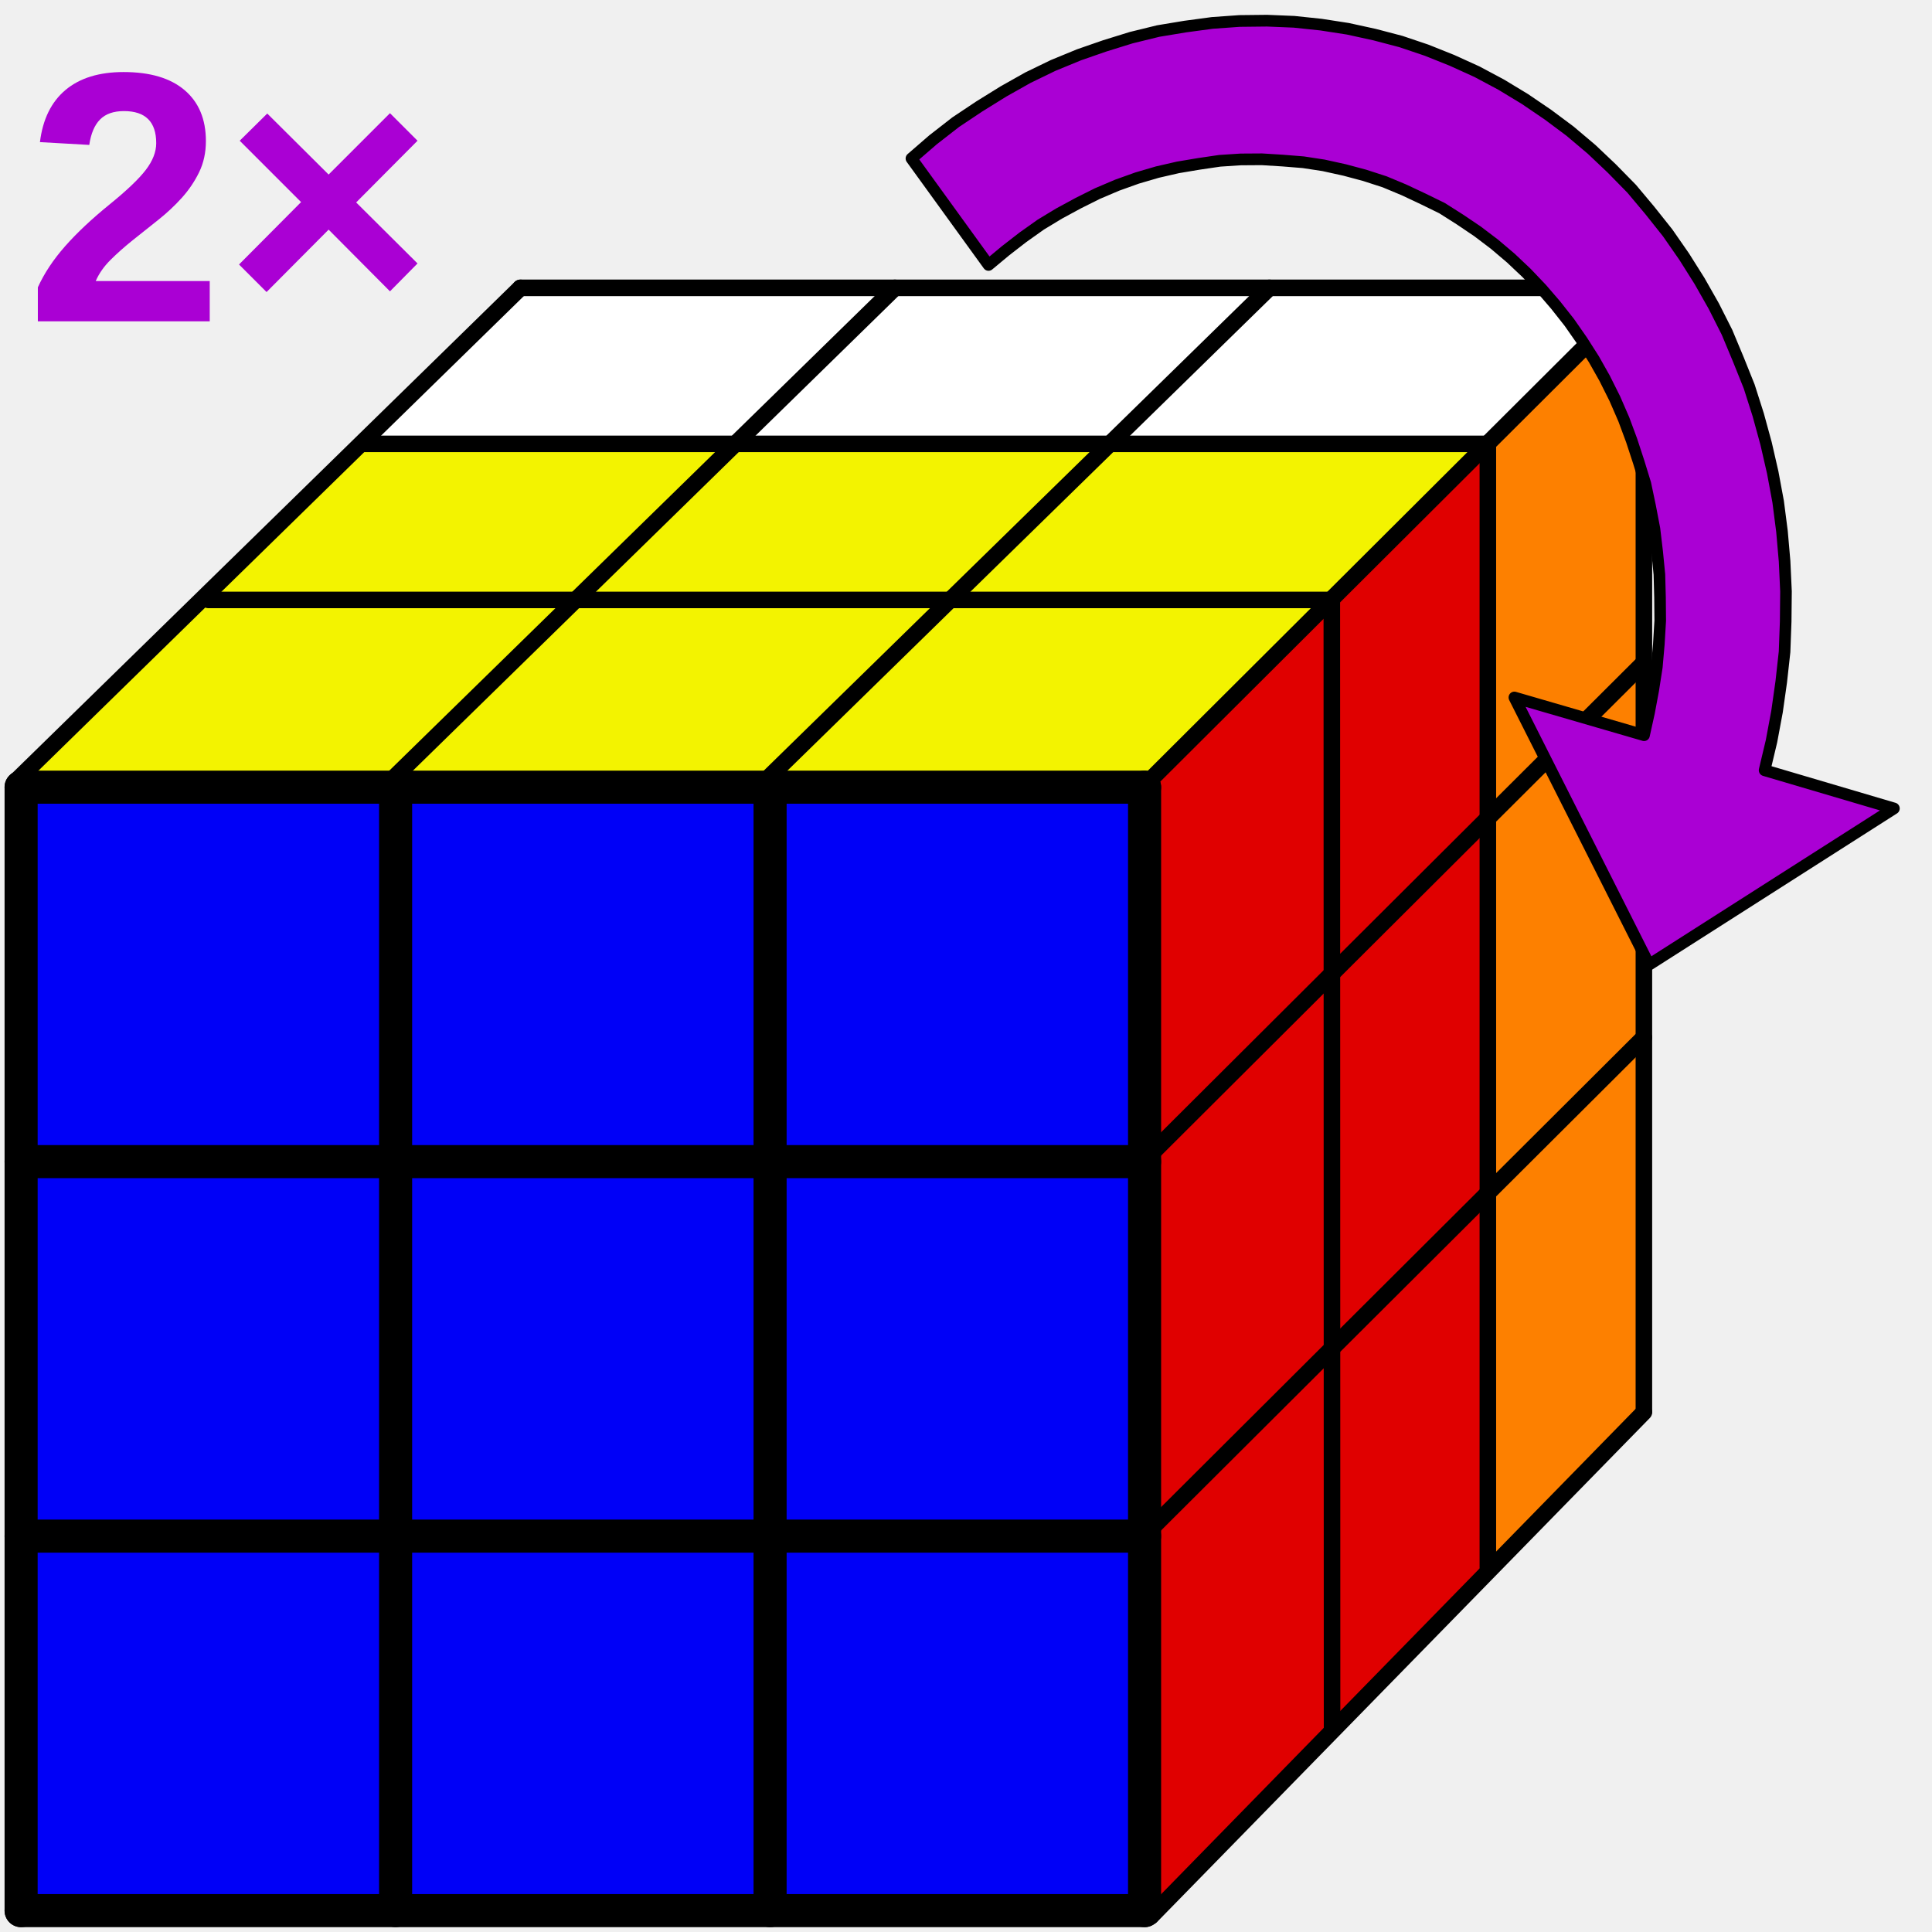
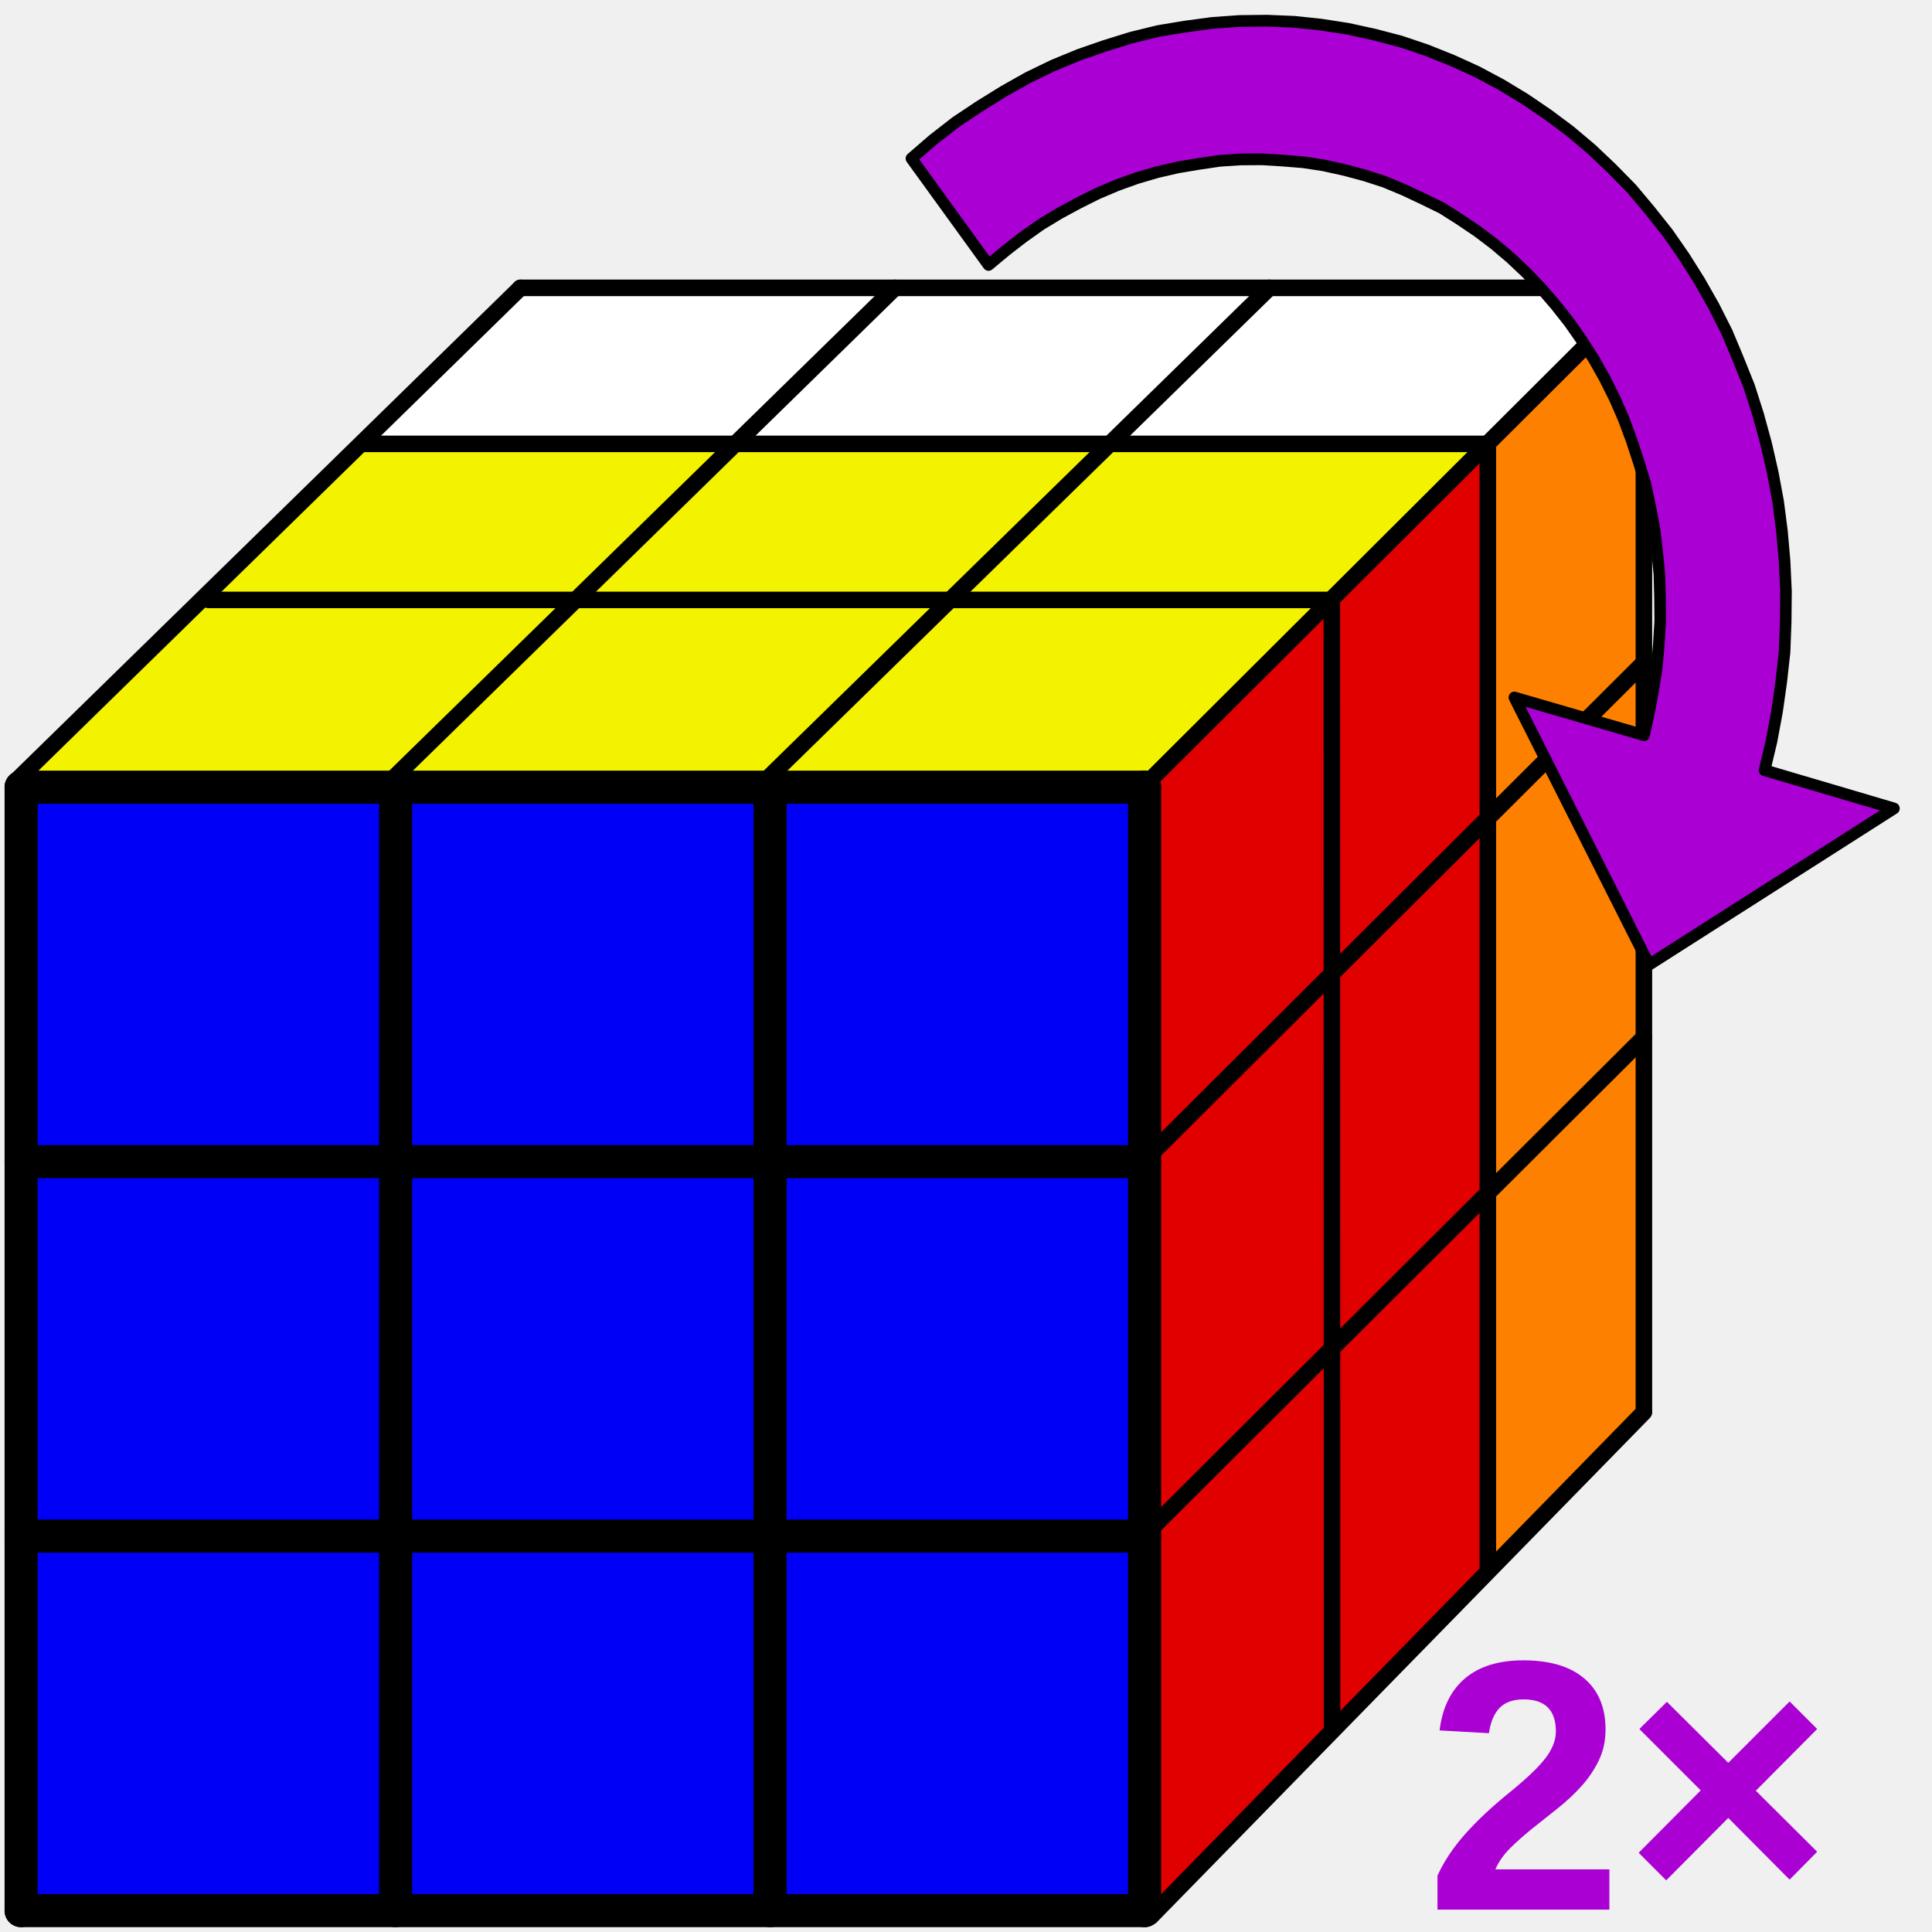
<svg xmlns="http://www.w3.org/2000/svg" xmlns:ns1="http://xml.openoffice.org/svg/export" version="1.2" width="42mm" height="42mm" viewBox="0 0 6190.866 6190.866" preserveAspectRatio="xMidYMid" xml:space="preserve" id="svg210" style="fill-rule:evenodd;stroke-width:28.222;stroke-linejoin:round">
  <defs class="ClipPathGroup" id="defs8">
    <marker style="overflow:visible" id="marker25861" refX="0" refY="0" orient="auto">
      <path transform="scale(0.4)" style="fill:#ff9e00;fill-opacity:1;fill-rule:evenodd;stroke:#ff9e00;stroke-width:1pt;stroke-opacity:1" d="M 5.77,0 -2.88,5 V -5 Z" id="path25859" />
    </marker>
    <marker orient="auto" refY="0" refX="0" id="marker9934" style="overflow:visible">
      <path id="path9932" d="M 5.77,0 -2.88,5 V -5 Z" style="fill:#ff9e00;fill-opacity:1;fill-rule:evenodd;stroke:#ff9e00;stroke-width:1pt;stroke-opacity:1" transform="scale(0.2)" />
    </marker>
    <marker orient="auto" refY="0" refX="0" id="marker9840" style="overflow:visible">
      <path id="path9838" style="fill:#ff9e00;fill-opacity:1;fill-rule:evenodd;stroke:#ff9e00;stroke-width:0.625;stroke-linejoin:round;stroke-opacity:1" d="M 8.719,4.034 -2.207,0.016 8.719,-4.002 c -1.745,2.372 -1.735,5.617 -6e-7,8.035 z" transform="matrix(-0.3,0,0,-0.3,0.69,0)" />
    </marker>
    <marker orient="auto" refY="0" refX="0" id="marker9752" style="overflow:visible">
      <path id="path9750" d="M 0,0 5,-5 -12.5,0 5,5 Z" style="fill:#ff9e00;fill-opacity:1;fill-rule:evenodd;stroke:#ff9e00;stroke-width:1pt;stroke-opacity:1" transform="matrix(-0.2,0,0,-0.2,-1.2,0)" />
    </marker>
    <marker orient="auto" refY="0" refX="0" id="marker9670" style="overflow:visible">
      <path id="path9668" style="fill:#ff9e00;fill-opacity:1;fill-rule:evenodd;stroke:#ff9e00;stroke-width:0.625;stroke-linejoin:round;stroke-opacity:1" d="M 8.719,4.034 -2.207,0.016 8.719,-4.002 c -1.745,2.372 -1.735,5.617 -6e-7,8.035 z" transform="matrix(-0.3,0,0,-0.3,0.69,0)" />
    </marker>
    <marker orient="auto" refY="0" refX="0" id="marker9594" style="overflow:visible">
      <path id="path9592" style="fill:#ff9e00;fill-opacity:1;fill-rule:evenodd;stroke:#ff9e00;stroke-width:0.625;stroke-linejoin:round;stroke-opacity:1" d="M 8.719,4.034 -2.207,0.016 8.719,-4.002 c -1.745,2.372 -1.735,5.617 -6e-7,8.035 z" transform="matrix(-0.3,0,0,-0.3,0.69,0)" />
    </marker>
    <marker orient="auto" refY="0" refX="0" id="TriangleOutS" style="overflow:visible">
      <path id="path1110" d="M 5.77,0 -2.88,5 V -5 Z" style="fill:#ff9e00;fill-opacity:1;fill-rule:evenodd;stroke:#ff9e00;stroke-width:1pt;stroke-opacity:1" transform="scale(0.2)" />
    </marker>
    <marker orient="auto" refY="0" refX="0" id="EmptyTriangleOutM" style="overflow:visible">
      <path id="path1125" d="M 5.77,0 -2.88,5 V -5 Z" style="fill:#ffffff;fill-rule:evenodd;stroke:#ff9e00;stroke-width:1pt;stroke-opacity:1" transform="matrix(0.4,0,0,0.4,-1.8,0)" />
    </marker>
    <marker orient="auto" refY="0" refX="0" id="Arrow2Send" style="overflow:visible">
      <path id="path995" style="fill:#ff9e00;fill-opacity:1;fill-rule:evenodd;stroke:#ff9e00;stroke-width:0.625;stroke-linejoin:round;stroke-opacity:1" d="M 8.719,4.034 -2.207,0.016 8.719,-4.002 c -1.745,2.372 -1.735,5.617 -6e-7,8.035 z" transform="matrix(-0.3,0,0,-0.3,0.69,0)" />
    </marker>
    <marker orient="auto" refY="0" refX="0" id="Arrow1Send" style="overflow:visible">
      <path id="path977" d="M 0,0 5,-5 -12.5,0 5,5 Z" style="fill:#ff9e00;fill-opacity:1;fill-rule:evenodd;stroke:#ff9e00;stroke-width:1pt;stroke-opacity:1" transform="matrix(-0.2,0,0,-0.2,-1.2,0)" />
    </marker>
    <marker orient="auto" refY="0" refX="0" id="Arrow1Mend" style="overflow:visible">
      <path id="path971" d="M 0,0 5,-5 -12.5,0 5,5 Z" style="fill:#ff9e00;fill-opacity:1;fill-rule:evenodd;stroke:#ff9e00;stroke-width:1pt;stroke-opacity:1" transform="matrix(-0.4,0,0,-0.4,-4,0)" />
    </marker>
    <marker orient="auto" refY="0" refX="0" id="Arrow2Mend" style="overflow:visible">
      <path id="path989" style="fill:#ff9e00;fill-opacity:1;fill-rule:evenodd;stroke:#ff9e00;stroke-width:0.625;stroke-linejoin:round;stroke-opacity:1" d="M 8.719,4.034 -2.207,0.016 8.719,-4.002 c -1.745,2.372 -1.735,5.617 -6e-7,8.035 z" transform="scale(-0.6)" />
    </marker>
    <marker orient="auto" refY="0" refX="0" id="TriangleOutL" style="overflow:visible">
      <path id="path1104" d="M 5.77,0 -2.88,5 V -5 Z" style="fill:#ff9e00;fill-opacity:1;fill-rule:evenodd;stroke:#ff9e00;stroke-width:1pt;stroke-opacity:1" transform="scale(0.8)" />
    </marker>
    <marker orient="auto" refY="0" refX="0" id="Arrow2Lend" style="overflow:visible">
      <path id="path983" style="fill:#000000;fill-opacity:1;fill-rule:evenodd;stroke:#000000;stroke-width:0.625;stroke-linejoin:round;stroke-opacity:1" d="M 8.719,4.034 -2.207,0.016 8.719,-4.002 c -1.745,2.372 -1.735,5.617 -6e-7,8.035 z" transform="matrix(-1.1,0,0,-1.1,-1.1,0)" />
    </marker>
    <marker orient="auto" refY="0" refX="0" id="Arrow1Lstart" style="overflow:visible">
      <path id="path962" d="M 0,0 5,-5 -12.5,0 5,5 Z" style="fill:#000000;fill-opacity:1;fill-rule:evenodd;stroke:#000000;stroke-width:1pt;stroke-opacity:1" transform="matrix(0.8,0,0,0.8,10,0)" />
    </marker>
    <clipPath id="presentation_clip_path" clipPathUnits="userSpaceOnUse">
      <rect x="0" y="0" width="6000" height="6000" id="rect2" />
    </clipPath>
    <clipPath id="presentation_clip_path_shrink" clipPathUnits="userSpaceOnUse">
      <rect x="6" y="6" width="5988" height="5988" id="rect5" />
    </clipPath>
    <marker orient="auto" refY="0" refX="0" id="TriangleOutM-3" style="overflow:visible">
      <path id="path1107-6" d="M 5.77,0 -2.88,5 V -5 Z" style="fill:#ff9e00;fill-opacity:1;fill-rule:evenodd;stroke:#ff9e00;stroke-width:1pt;stroke-opacity:1" transform="scale(0.4)" />
    </marker>
    <marker orient="auto" refY="0" refX="0" id="TriangleOutM-35" style="overflow:visible">
      <path id="path1107-62" d="M 5.77,0 -2.88,5 V -5 Z" style="fill:#ff9e00;fill-opacity:1;fill-rule:evenodd;stroke:#ff9e00;stroke-width:1pt;stroke-opacity:1" transform="scale(0.4)" />
    </marker>
    <filter style="color-interpolation-filters:sRGB" id="filter26163">
      <feConvolveMatrix in="SourceGraphic" kernelMatrix="0 1 0 1 -4 1 0 1 0" order="3 3" bias="0" divisor="1" targetX="1" targetY="1" preserveAlpha="true" result="convolve" id="feConvolveMatrix26161" />
    </filter>
    <clipPath clipPathUnits="userSpaceOnUse" id="presentation_clip_path-6">
      <rect id="rect2-7" height="5250" width="5250" y="0" x="0" />
    </clipPath>
    <clipPath clipPathUnits="userSpaceOnUse" id="presentation_clip_path_shrink-5">
      <rect id="rect5-3" height="5240" width="5240" y="5" x="5" />
    </clipPath>
    <g id="g10-6" ns1:id-list="id3 id4 id5 id6 id7 id8 id9 id10 id11 id12 id13 id14 id15 id16 id17 id18 id19 id20 id21 id22 id23 id24 id25 id26 id27 id28 id29 id30 id31 id32 id33 id34 id35 id36 id37 id38 id39 id40 id41 id42 id43 id44 id45 id46 id47 id48 id49 id50 id51 id52 id53 id54 id55 id56 id57 id58 id59 id60 id61 id62 id63 id64 id65 id66 id67 id68 id69 id70 id71 id72" ns1:slide="id1" />
    <g transform="matrix(4.8828125e-4,0,0,-4.8828125e-4,0,0)" id="bullet-char-template-57356-9">
      <path id="path14-1" d="M 580,1141 1163,571 580,0 -4,571 Z" />
    </g>
    <g transform="matrix(4.8828125e-4,0,0,-4.8828125e-4,0,0)" id="bullet-char-template-57354-2">
      <path id="path17-7" d="M 8,1128 H 1137 V 0 H 8 Z" />
    </g>
    <g transform="matrix(4.8828125e-4,0,0,-4.8828125e-4,0,0)" id="bullet-char-template-10146-0">
      <path id="path20-9" d="M 174,0 602,739 174,1481 1456,739 Z M 1358,739 309,1346 659,739 Z" />
    </g>
    <g transform="matrix(4.8828125e-4,0,0,-4.8828125e-4,0,0)" id="bullet-char-template-10132-3">
      <path id="path23-6" d="M 2015,739 1276,0 H 717 l 543,543 H 174 v 393 h 1086 l -543,545 h 557 z" />
    </g>
    <g transform="matrix(4.8828125e-4,0,0,-4.8828125e-4,0,0)" id="bullet-char-template-10007-0">
      <path id="path26-6" d="m 0,-2 c -7,16 -16,29 -25,39 l 381,530 c -94,256 -141,385 -141,387 0,25 13,38 40,38 9,0 21,-2 34,-5 21,4 42,12 65,25 l 27,-13 111,-251 280,301 64,-25 24,25 c 21,-10 41,-24 62,-43 C 886,937 835,863 770,784 769,783 710,716 594,584 L 774,223 c 0,-27 -21,-55 -63,-84 l 16,-20 C 717,90 699,76 672,76 641,76 570,178 457,381 L 164,-76 c -22,-34 -53,-51 -92,-51 -42,0 -63,17 -64,51 -7,9 -10,24 -10,44 0,9 1,19 2,30 z" />
    </g>
    <g transform="matrix(4.8828125e-4,0,0,-4.8828125e-4,0,0)" id="bullet-char-template-10004-2">
      <path id="path29-6" d="M 285,-33 C 182,-33 111,30 74,156 52,228 41,333 41,471 c 0,78 14,145 41,201 34,71 87,106 158,106 53,0 88,-31 106,-94 l 23,-176 c 8,-64 28,-97 59,-98 l 735,706 c 11,11 33,17 66,17 42,0 63,-15 63,-46 V 965 c 0,-36 -10,-64 -30,-84 L 442,47 C 390,-6 338,-33 285,-33 Z" />
    </g>
    <g transform="matrix(4.8828125e-4,0,0,-4.8828125e-4,0,0)" id="bullet-char-template-9679-1">
      <path id="path32-8" d="M 813,0 C 632,0 489,54 383,161 276,268 223,411 223,592 c 0,181 53,324 160,431 106,107 249,161 430,161 179,0 323,-54 432,-161 108,-107 162,-251 162,-431 0,-180 -54,-324 -162,-431 C 1136,54 992,0 813,0 Z" />
    </g>
    <g transform="matrix(4.8828125e-4,0,0,-4.8828125e-4,0,0)" id="bullet-char-template-8226-7">
      <path id="path35-9" d="m 346,457 c -73,0 -137,26 -191,78 -54,51 -81,114 -81,188 0,73 27,136 81,188 54,52 118,78 191,78 73,0 134,-26 185,-79 51,-51 77,-114 77,-187 0,-75 -25,-137 -76,-188 -50,-52 -112,-78 -186,-78 z" />
    </g>
    <g transform="matrix(4.8828125e-4,0,0,-4.8828125e-4,0,0)" id="bullet-char-template-8211-2">
      <path id="path38-0" d="M -4,459 H 1135 V 606 H -4 Z" />
    </g>
    <g transform="matrix(4.8828125e-4,0,0,-4.8828125e-4,0,0)" id="bullet-char-template-61548-2">
      <path id="path41-3" d="m 173,740 c 0,163 58,303 173,419 116,115 255,173 419,173 163,0 302,-58 418,-173 116,-116 174,-256 174,-419 0,-163 -58,-303 -174,-418 C 1067,206 928,148 765,148 601,148 462,206 346,322 231,437 173,577 173,740 Z" />
    </g>
  </defs>
  <defs class="TextShapeIndex" id="defs12">
    <g ns1:slide="id1" ns1:id-list="id3 id4 id5 id6 id7 id8 id9 id10 id11 id12 id13 id14 id15 id16 id17 id18 id19 id20 id21 id22 id23" id="g10" />
  </defs>
  <defs class="EmbeddedBulletChars" id="defs44">
    <g id="bullet-char-template-57356" transform="matrix(4.8828125e-4,0,0,-4.8828125e-4,0,0)">
      <path d="M 580,1141 1163,571 580,0 -4,571 Z" id="path14" />
    </g>
    <g id="bullet-char-template-57354" transform="matrix(4.8828125e-4,0,0,-4.8828125e-4,0,0)">
      <path d="M 8,1128 H 1137 V 0 H 8 Z" id="path17" />
    </g>
    <g id="bullet-char-template-10146" transform="matrix(4.8828125e-4,0,0,-4.8828125e-4,0,0)">
      <path d="M 174,0 602,739 174,1481 1456,739 Z M 1358,739 309,1346 659,739 Z" id="path20" />
    </g>
    <g id="bullet-char-template-10132" transform="matrix(4.8828125e-4,0,0,-4.8828125e-4,0,0)">
      <path d="M 2015,739 1276,0 H 717 l 543,543 H 174 v 393 h 1086 l -543,545 h 557 z" id="path23" />
    </g>
    <g id="bullet-char-template-10007" transform="matrix(4.8828125e-4,0,0,-4.8828125e-4,0,0)">
      <path d="m 0,-2 c -7,16 -16,29 -25,39 l 381,530 c -94,256 -141,385 -141,387 0,25 13,38 40,38 9,0 21,-2 34,-5 21,4 42,12 65,25 l 27,-13 111,-251 280,301 64,-25 24,25 c 21,-10 41,-24 62,-43 C 886,937 835,863 770,784 769,783 710,716 594,584 L 774,223 c 0,-27 -21,-55 -63,-84 l 16,-20 C 717,90 699,76 672,76 641,76 570,178 457,381 L 164,-76 c -22,-34 -53,-51 -92,-51 -42,0 -63,17 -64,51 -7,9 -10,24 -10,44 0,9 1,19 2,30 z" id="path26" />
    </g>
    <g id="bullet-char-template-10004" transform="matrix(4.8828125e-4,0,0,-4.8828125e-4,0,0)">
      <path d="M 285,-33 C 182,-33 111,30 74,156 52,228 41,333 41,471 c 0,78 14,145 41,201 34,71 87,106 158,106 53,0 88,-31 106,-94 l 23,-176 c 8,-64 28,-97 59,-98 l 735,706 c 11,11 33,17 66,17 42,0 63,-15 63,-46 V 965 c 0,-36 -10,-64 -30,-84 L 442,47 C 390,-6 338,-33 285,-33 Z" id="path29" />
    </g>
    <g id="bullet-char-template-9679" transform="matrix(4.8828125e-4,0,0,-4.8828125e-4,0,0)">
      <path d="M 813,0 C 632,0 489,54 383,161 276,268 223,411 223,592 c 0,181 53,324 160,431 106,107 249,161 430,161 179,0 323,-54 432,-161 108,-107 162,-251 162,-431 0,-180 -54,-324 -162,-431 C 1136,54 992,0 813,0 Z" id="path32" />
    </g>
    <g id="bullet-char-template-8226" transform="matrix(4.8828125e-4,0,0,-4.8828125e-4,0,0)">
      <path d="m 346,457 c -73,0 -137,26 -191,78 -54,51 -81,114 -81,188 0,73 27,136 81,188 54,52 118,78 191,78 73,0 134,-26 185,-79 51,-51 77,-114 77,-187 0,-75 -25,-137 -76,-188 -50,-52 -112,-78 -186,-78 z" id="path35" />
    </g>
    <g id="bullet-char-template-8211" transform="matrix(4.8828125e-4,0,0,-4.8828125e-4,0,0)">
      <path d="M -4,459 H 1135 V 606 H -4 Z" id="path38" />
    </g>
    <g id="bullet-char-template-61548" transform="matrix(4.8828125e-4,0,0,-4.8828125e-4,0,0)">
      <path d="m 173,740 c 0,163 58,303 173,419 116,115 255,173 419,173 163,0 302,-58 418,-173 116,-116 174,-256 174,-419 0,-163 -58,-303 -174,-418 C 1067,206 928,148 765,148 601,148 462,206 346,322 231,437 173,577 173,740 Z" id="path41" />
    </g>
  </defs>
  <defs class="TextEmbeddedBitmaps" id="defs46" />
  <path style="fill:#fd8000;fill-opacity:1;stroke-width:439.822" d="m 5264.683,4530.533 -485.948,471.904 -2.247,-1191.59 493.813,-474.151 z" id="path1023-6" />
  <path style="fill:#e00000;fill-opacity:1;stroke-width:439.822" d="m 4758.808,5048.129 -474.712,474.151 -10.112,-1206.196 480.33,-475.275 z" id="path1023-7" />
  <path style="fill:#e00000;fill-opacity:1;stroke-width:439.822" d="m 4265.777,5552.902 -561.228,551.678 -5.618,-1212.938 554.487,-546.06 z" id="path1023-1" />
  <path style="fill:#e00000;fill-opacity:1;stroke-width:439.822" d="m 4257.559,4327.011 -560.105,557.296 -8.989,-1192.714 566.846,-552.802 z" id="path1023-9" />
  <path style="fill:#e00000;fill-opacity:1;stroke-width:439.822" d="M 4756.627,3827.812 4279.667,4305.333 V 3111.496 l 473.589,-461.792 z" id="path1023-5" />
  <path style="fill:#fd8000;fill-opacity:1;stroke-width:439.822" d="m 5271.072,3326.211 -491.566,473.027 -7.865,-1189.343 498.308,-473.027 z" id="path1023-3" />
  <path style="fill:#fd8000;fill-opacity:1;stroke-width:439.822" d="m 5272.127,2136.137 -490.443,458.421 -10.112,-1171.366 481.454,-470.78 z" id="path1023" />
  <path style="fill:#e00000;fill-opacity:1;stroke-width:439.822" d="m 4762.949,2631.42 -481.454,457.297 -3.371,-1178.107 478.083,-470.78 z" id="path1023-35" />
  <path style="fill:#e00000;fill-opacity:1;stroke-width:439.822" d="m 4267.15,3126.382 -574.711,548.307 -3.371,-1180.354 565.722,-550.554 z" id="path1023-62" />
  <path style="fill:#f3f300;fill-opacity:1;stroke-width:439.822" d="m 3696.995,2489.835 -1220.339,7.945 576.801,-572.034 1191.737,9.534 z" id="path1023-2-8" />
  <path style="fill:#f3f300;fill-opacity:1;stroke-width:439.822" d="m 2453.652,2500.356 -1159.199,-12.11 545.021,-552.966 1194.915,-6.356 z" id="path1023-2-8-5" />
  <path style="fill:#f3f300;fill-opacity:1;stroke-width:439.822" d="m 1262.673,2481.89 -1177.437,1.589 552.966,-559.322 1175.848,11.123 z" id="path1023-2-8-9" />
  <path style="fill:#f3f300;fill-opacity:1;stroke-width:439.822" d="m 3053.457,1922.568 -1201.271,-1.589 506.886,-498.941 1174.258,14.301 z" id="path1023-2-8-7" />
  <path style="fill:#f3f300;fill-opacity:1;stroke-width:439.822" d="m 1852.186,1920.979 -1196.505,-15.89 490.996,-481.462 1191.737,7.945 z" id="path1023-2-8-22" />
  <path style="fill:#f3f300;fill-opacity:1;stroke-width:439.822" d="m 4267.652,1922.357 -1198.305,-6.144 463.983,-479.873 1234.322,-13.983 z" id="path1023-2-8-2" />
  <path style="fill:#ffffff;fill-opacity:1;stroke-width:439.822" d="m 4767.652,1422.357 -1210.487,-0.318 494.174,-503.708 1194.915,4.767 z" id="path1023-2-8-0" />
  <path style="fill:#ffffff;fill-opacity:1;stroke-width:439.822" d="m 3557.165,1422.039 -1172.67,-6.356 465.572,-495.763 1201.271,-1.589 z" id="path1023-2-8-23" />
  <path style="fill:#ffffff;fill-opacity:1;stroke-width:439.822" d="m 2359.071,1422.039 -1191.42,0.318 500,-500 1182.415,-2.437 z" id="path1023-2-8-8" />
  <path style="fill:#0000f7;fill-opacity:1;stroke-width:439.822" d="m 3649.326,6114.306 -1172.67,-7.945 -3.178,-1171.081 1180.174,-1.924 z" id="path1023-2" />
  <path style="fill:#0000f7;fill-opacity:1;stroke-width:439.822" d="m 2449.644,6100.005 -1164.725,-4.767 1.589,-1164.725 1166.314,-1.589 z" id="path1023-2-6" />
  <path style="fill:#0000f7;fill-opacity:1;stroke-width:439.822" d="m 2452.821,4903.501 -1167.903,-3.178 -1.589,-1155.191 1164.725,-11.123 z" id="path1023-2-3" />
  <path style="fill:#0000f7;fill-opacity:1;stroke-width:439.822" d="m 3642.97,4897.145 -1156.78,-1.589 V 3735.598 l 1167.462,-3.241 z" id="path1023-2-7" />
  <path style="fill:#0000f7;fill-opacity:1;stroke-width:439.822" d="m 3647.737,3697.462 -1164.725,1.589 V 2532.738 l 1170.64,-1.381 z" id="path1023-2-0" />
  <path style="fill:#0000f7;fill-opacity:1;stroke-width:439.822" d="m 2462.355,3713.352 -1183.793,-1.589 1.589,-1172.67 1187.5,-16.737 z" id="path1023-2-9" />
  <path style="fill:#0000f7;fill-opacity:1;stroke-width:439.822" d="M 1260.27,3708.647 82.195,3695.164 87.876,2544.828 1267.652,2522.356 Z" id="path1023-2-61" />
  <path style="fill:#0000f7;fill-opacity:1;stroke-width:439.822" d="M 1257.906,4897.145 75.597,4895.344 82.058,3737.187 1246.783,3740.365 Z" id="path1023-2-2" />
  <path style="fill:#0000f7;fill-opacity:1;stroke-width:439.822" d="M 1248.372,6092.06 H 80.469 l 4.767,-1153.602 1167.903,-4.767 z" id="path1023-2-06" />
  <g id="g51" transform="translate(0,-2023.654)">
    <g id="id2" class="Master_Slide">
      <g id="bg-id2" class="Background" />
      <g id="bo-id2" class="BackgroundObjects" />
    </g>
  </g>
  <g class="SlideGroup" id="g208" transform="translate(-32.34827,222.3566)">
    <g id="g206">
      <g id="container-id1">
        <g id="id1" class="Slide" clip-path="url(#presentation_clip_path)">
          <g class="Page" id="g202">
            <g class="Group" id="g200">
              <g class="com.sun.star.drawing.LineShape" id="g58">
                <g id="id3">
                  <rect class="BoundingBox" x="47" y="2247" width="107" height="3707" id="rect53" style="fill:none;stroke:none" />
                  <path d="M 100,5900 V 2300" id="path55" style="fill:none;stroke:#000000;stroke-width:106;stroke-linecap:round;stroke-linejoin:miter" />
                </g>
              </g>
              <g class="com.sun.star.drawing.LineShape" id="g65">
                <g id="id4">
                  <rect class="BoundingBox" x="47" y="5847" width="3707" height="107" id="rect60" style="fill:none;stroke:none" />
                  <path d="M 100,5900 H 3700" id="path62" style="fill:none;stroke:#000000;stroke-width:106;stroke-linecap:round;stroke-linejoin:miter" />
                </g>
              </g>
              <g class="com.sun.star.drawing.LineShape" id="g72">
                <g id="id5">
                  <rect class="BoundingBox" x="3647" y="2247" width="107" height="3707" id="rect67" style="fill:none;stroke:none" />
                  <path d="M 3700,5900 V 2300" id="path69" style="fill:none;stroke:#000000;stroke-width:106;stroke-linecap:round;stroke-linejoin:miter" />
                </g>
              </g>
              <g class="com.sun.star.drawing.LineShape" id="g79">
                <g id="id6">
                  <rect class="BoundingBox" x="47" y="2247" width="3707" height="107" id="rect74" style="fill:none;stroke:none" />
                  <path d="M 100,2300 H 3700" id="path76" style="fill:none;stroke:#000000;stroke-width:106;stroke-linecap:round;stroke-linejoin:miter" />
                </g>
              </g>
              <g class="com.sun.star.drawing.LineShape" id="g86">
                <g id="id7">
                  <rect class="BoundingBox" x="1247" y="2247" width="107" height="3707" id="rect81" style="fill:none;stroke:none" />
                  <path d="M 1300,5900 V 2300" id="path83" style="fill:none;stroke:#000000;stroke-width:106;stroke-linecap:round;stroke-linejoin:miter" />
                </g>
              </g>
              <g class="com.sun.star.drawing.LineShape" id="g93">
                <g id="id8">
                  <rect class="BoundingBox" x="2447" y="2247" width="107" height="3707" id="rect88" style="fill:none;stroke:none" />
                  <path d="M 2500,5900 V 2300" id="path90" style="fill:none;stroke:#000000;stroke-width:106;stroke-linecap:round;stroke-linejoin:miter" />
                </g>
              </g>
              <g class="com.sun.star.drawing.LineShape" id="g100">
                <g id="id9">
                  <rect class="BoundingBox" x="47" y="3447" width="3707" height="107" id="rect95" style="fill:none;stroke:none" />
                  <path d="M 100,3500 H 3700" id="path97" style="fill:none;stroke:#000000;stroke-width:106;stroke-linecap:round;stroke-linejoin:miter" />
                </g>
              </g>
              <g class="com.sun.star.drawing.LineShape" id="g107">
                <g id="id10">
                  <rect class="BoundingBox" x="47" y="4647" width="3707" height="107" id="rect102" style="fill:none;stroke:none" />
                  <path d="M 100,4700 H 3700" id="path104" style="fill:none;stroke:#000000;stroke-width:106;stroke-linecap:round;stroke-linejoin:miter" />
                </g>
              </g>
              <g class="com.sun.star.drawing.LineShape" id="g114">
                <g id="id11">
                  <rect class="BoundingBox" x="673" y="1673" width="3655" height="55" id="rect109" style="fill:none;stroke:none" />
                  <path d="M 700,1700 H 4300" id="path111" style="fill:none;stroke:#000000;stroke-width:53;stroke-linecap:round;stroke-linejoin:miter" />
                </g>
              </g>
              <g class="com.sun.star.drawing.LineShape" id="g121">
                <g id="id12">
                  <rect class="BoundingBox" x="1173" y="1173" width="3655" height="55" id="rect116" style="fill:none;stroke:none" />
                  <path d="M 1200,1200 H 4800" id="path118" style="fill:none;stroke:#000000;stroke-width:53;stroke-linecap:round;stroke-linejoin:miter" />
                </g>
              </g>
              <g class="com.sun.star.drawing.LineShape" id="g128">
                <g id="id13">
                  <rect class="BoundingBox" x="1673" y="673" width="3655" height="55" id="rect123" style="fill:none;stroke:none" />
                  <path d="M 1700,700 H 5300" id="path125" style="fill:none;stroke:#000000;stroke-width:53;stroke-linecap:round;stroke-linejoin:miter" />
                </g>
              </g>
              <g class="com.sun.star.drawing.LineShape" id="g135">
                <g id="id14">
                  <rect class="BoundingBox" x="4273" y="1673" width="55" height="3655" id="rect130" style="fill:none;stroke:none" />
                  <path d="M 4300.794,5320.657 4300,1700" id="path132" style="fill:none;stroke:#000000;stroke-width:53;stroke-linecap:round;stroke-linejoin:miter" />
                </g>
              </g>
              <g class="com.sun.star.drawing.LineShape" id="g142">
                <g id="id15">
                  <rect class="BoundingBox" x="4773" y="1173" width="55" height="3655" id="rect137" style="fill:none;stroke:none" />
                  <path d="M 4800,4800 V 1200" id="path139" style="fill:none;stroke:#000000;stroke-width:53;stroke-linecap:round;stroke-linejoin:miter" />
                </g>
              </g>
              <g class="com.sun.star.drawing.LineShape" id="g149">
                <g id="id16">
                  <rect class="BoundingBox" x="5273" y="673" width="55" height="3655" id="rect144" style="fill:none;stroke:none" />
                  <path d="M 5300,4300 V 700" id="path146" style="fill:none;stroke:#000000;stroke-width:53;stroke-linecap:round;stroke-linejoin:miter" />
                </g>
              </g>
              <g class="com.sun.star.drawing.LineShape" id="g156">
                <g id="id17">
                  <rect class="BoundingBox" x="59" y="673" width="1669" height="1633" id="rect151" style="fill:none;stroke:none" />
                  <path d="M 86,2278 1700,700" id="path153" style="fill:none;stroke:#000000;stroke-width:53;stroke-linecap:round;stroke-linejoin:miter" />
                </g>
              </g>
              <g class="com.sun.star.drawing.LineShape" id="g163">
                <g id="id18">
                  <rect class="BoundingBox" x="1259" y="673" width="1669" height="1633" id="rect158" style="fill:none;stroke:none" />
                  <path d="M 1286,2278 2900,700" id="path160" style="fill:none;stroke:#000000;stroke-width:53;stroke-linecap:round;stroke-linejoin:miter" />
                </g>
              </g>
              <g class="com.sun.star.drawing.LineShape" id="g170">
                <g id="id19">
                  <rect class="BoundingBox" x="2459" y="673" width="1669" height="1633" id="rect165" style="fill:none;stroke:none" />
                  <path d="M 2486,2278 4100,700" id="path167" style="fill:none;stroke:#000000;stroke-width:53;stroke-linecap:round;stroke-linejoin:miter" />
                </g>
              </g>
              <g class="com.sun.star.drawing.LineShape" id="g177">
                <g id="id20">
                  <rect class="BoundingBox" x="3659" y="673" width="1669" height="1664" id="rect172" style="fill:none;stroke:none" />
                  <path d="M 3686,2309 5300,700" id="path174" style="fill:none;stroke:#000000;stroke-width:53;stroke-linecap:round;stroke-linejoin:miter" />
                </g>
              </g>
              <g class="com.sun.star.drawing.LineShape" id="g184">
                <g id="id21">
                  <rect class="BoundingBox" x="3659" y="1874" width="1669" height="1664" id="rect179" style="fill:none;stroke:none" />
                  <path d="M 3686,3510 5300,1901" id="path181" style="fill:none;stroke:#000000;stroke-width:53;stroke-linecap:round;stroke-linejoin:miter" />
                </g>
              </g>
              <g class="com.sun.star.drawing.LineShape" id="g191">
                <g id="id22">
                  <rect class="BoundingBox" x="3659" y="3075" width="1669" height="1664" id="rect186" style="fill:none;stroke:none" />
                  <path d="M 3686,4711 5300,3102" id="path188" style="fill:none;stroke:#000000;stroke-width:53;stroke-linecap:round;stroke-linejoin:miter" />
                </g>
              </g>
              <g class="com.sun.star.drawing.LineShape" id="g198">
                <g id="id23">
                  <rect class="BoundingBox" x="3694" y="4276" width="1634" height="1670" id="rect193" style="fill:none;stroke:none" />
                  <path d="M 3721,5918 5300,4303" id="path195" style="fill:none;stroke:#000000;stroke-width:53;stroke-linecap:round;stroke-linejoin:miter" />
                </g>
              </g>
            </g>
          </g>
        </g>
      </g>
    </g>
  </g>
  <g style="fill-rule:evenodd;stroke-width:28.222;stroke-linejoin:round" id="g1288" transform="matrix(-0.299841,-1.307421,-1.292523,0.2964242,7855.732,4521.612)">
    <g id="g51-5">
      <g class="Master_Slide" id="id2-9">
        <g class="Background" id="bg-id2-2" />
        <g class="BackgroundObjects" id="bo-id2-2" />
      </g>
    </g>
    <g transform="translate(31.46026,110.1109)" id="g509" class="SlideGroup">
      <g id="g507">
        <g id="container-id1-8">
          <g transform="translate(-961.2499,420.2395)" id="g501" class="com.sun.star.drawing.CustomShape">
            <g transform="translate(56.1266,-795.1268)" id="g1856">
              <g id="id72" transform="translate(-9.354434,729.6458)">
                <rect class="BoundingBox" x="1535" y="509" width="3675" height="2109" id="rect494" style="fill:none;stroke:none" />
                <path d="m 2888,1072 50,-24 50,-22 52,-21 52,-17 54,-16 54,-12 54,-11 54,-7 55,-6 55,-2 55,-1 54,4 54,5 53,7 53,10 53,13 50,15 50,18 49,20 48,23 45,24 45,27 43,29 41,31 39,33 37,35 36,36 32,40 31,40 29,41 26,44 23,44 22,47 18,46 15,48 14,48 11,50 8,50 4,51 3,51 v 51 l -3,51 -6,51 -9,51 -12,50 -14,51 -16,49 -20,49 -22,48 -24,48 289,124 32,-61 29,-63 24,-64 22,-65 19,-65 15,-66 11,-67 7,-65 5,-67 1,-67 -4,-66 -6,-66 -10,-65 -14,-65 -17,-63 -21,-62 -24,-61 -28,-60 -30,-58 -34,-56 -37,-54 -40,-53 -43,-50 -46,-48 -49,-46 -50,-43 -54,-41 -55,-37 -58,-36 -60,-31 -62,-30 -64,-26 -65,-23 -66,-20 -68,-17 -69,-12 -69,-11 -71,-6 -71,-3 h -71 l -71,3 -71,7 -71,10 -71,13 -70,17 -70,19 -68,24 -67,26 -66,29 -64,32 -158,-284 -233,661 694,173 z M 5194,2603 Z M 1549,1294 Z" id="path496" style="fill:#aa00d4;fill-opacity:1;stroke:none" />
                <path d="m 2888,1072 50,-24 50,-22 52,-21 52,-17 54,-16 54,-12 54,-11 54,-7 55,-6 55,-2 55,-1 54,4 54,5 53,7 53,10 53,13 50,15 50,18 49,20 48,23 45,24 45,27 43,29 41,31 39,33 37,35 36,36 32,40 31,40 29,41 26,44 23,44 22,47 18,46 15,48 14,48 11,50 8,50 4,51 3,51 v 51 l -3,51 -6,51 -9,51 -12,50 -14,51 -16,49 -20,49 -22,48 -24,48 289,124 32,-61 29,-63 24,-64 22,-65 19,-65 15,-66 11,-67 7,-65 5,-67 1,-67 -4,-66 -6,-66 -10,-65 -14,-65 -17,-63 -21,-62 -24,-61 -28,-60 -30,-58 -34,-56 -37,-54 -40,-53 -43,-50 -46,-48 -49,-46 -50,-43 -54,-41 -55,-37 -58,-36 -60,-31 -62,-30 -64,-26 -65,-23 -66,-20 -68,-17 -69,-12 -69,-11 -71,-6 -71,-3 h -71 l -71,3 -71,7 -71,10 -71,13 -70,17 -70,19 -68,24 -67,26 -66,29 -64,32 -158,-284 -233,661 694,173 z" id="path498" style="fill:none;stroke:#000000;stroke-width:28;stroke-linejoin:round" />
              </g>
            </g>
          </g>
        </g>
      </g>
    </g>
  </g>
-   <text xml:space="preserve" style="font-style:normal;font-variant:normal;font-weight:normal;font-stretch:normal;font-size:1560px;line-height:1.25;font-family:FontAwesome;-inkscape-font-specification:FontAwesome;letter-spacing:0px;word-spacing:0px;fill:#aa00d4;fill-opacity:1;stroke:none;stroke-width:1100.658" x="81.63" y="1029.645" id="text1163">
-     <tspan id="tspan1161" x="81.63" y="1029.645" style="font-style:normal;font-variant:normal;font-weight:bold;font-stretch:normal;font-size:1144px;font-family:'Liberation Sans';-inkscape-font-specification:'Liberation Sans Bold';fill:#aa00d4;fill-opacity:1;stroke-width:1100.658">2×</tspan>
+   <text xml:space="preserve" style="font-style:normal;font-variant:normal;font-weight:normal;font-stretch:normal;font-size:1560px;line-height:1.25;font-family:FontAwesome;-inkscape-font-specification:FontAwesome;letter-spacing:0px;word-spacing:0px;fill:#aa00d4;fill-opacity:1;stroke:none;stroke-width:1100.658" x="4566.63" y="6119.145" id="text1163">
+     <tspan id="tspan1161" x="4566.63" y="6119.145" style="font-style:normal;font-variant:normal;font-weight:bold;font-stretch:normal;font-size:1144px;font-family:'Liberation Sans';-inkscape-font-specification:'Liberation Sans Bold';fill:#aa00d4;fill-opacity:1;stroke-width:1100.658">2×</tspan>
  </text>
</svg>
